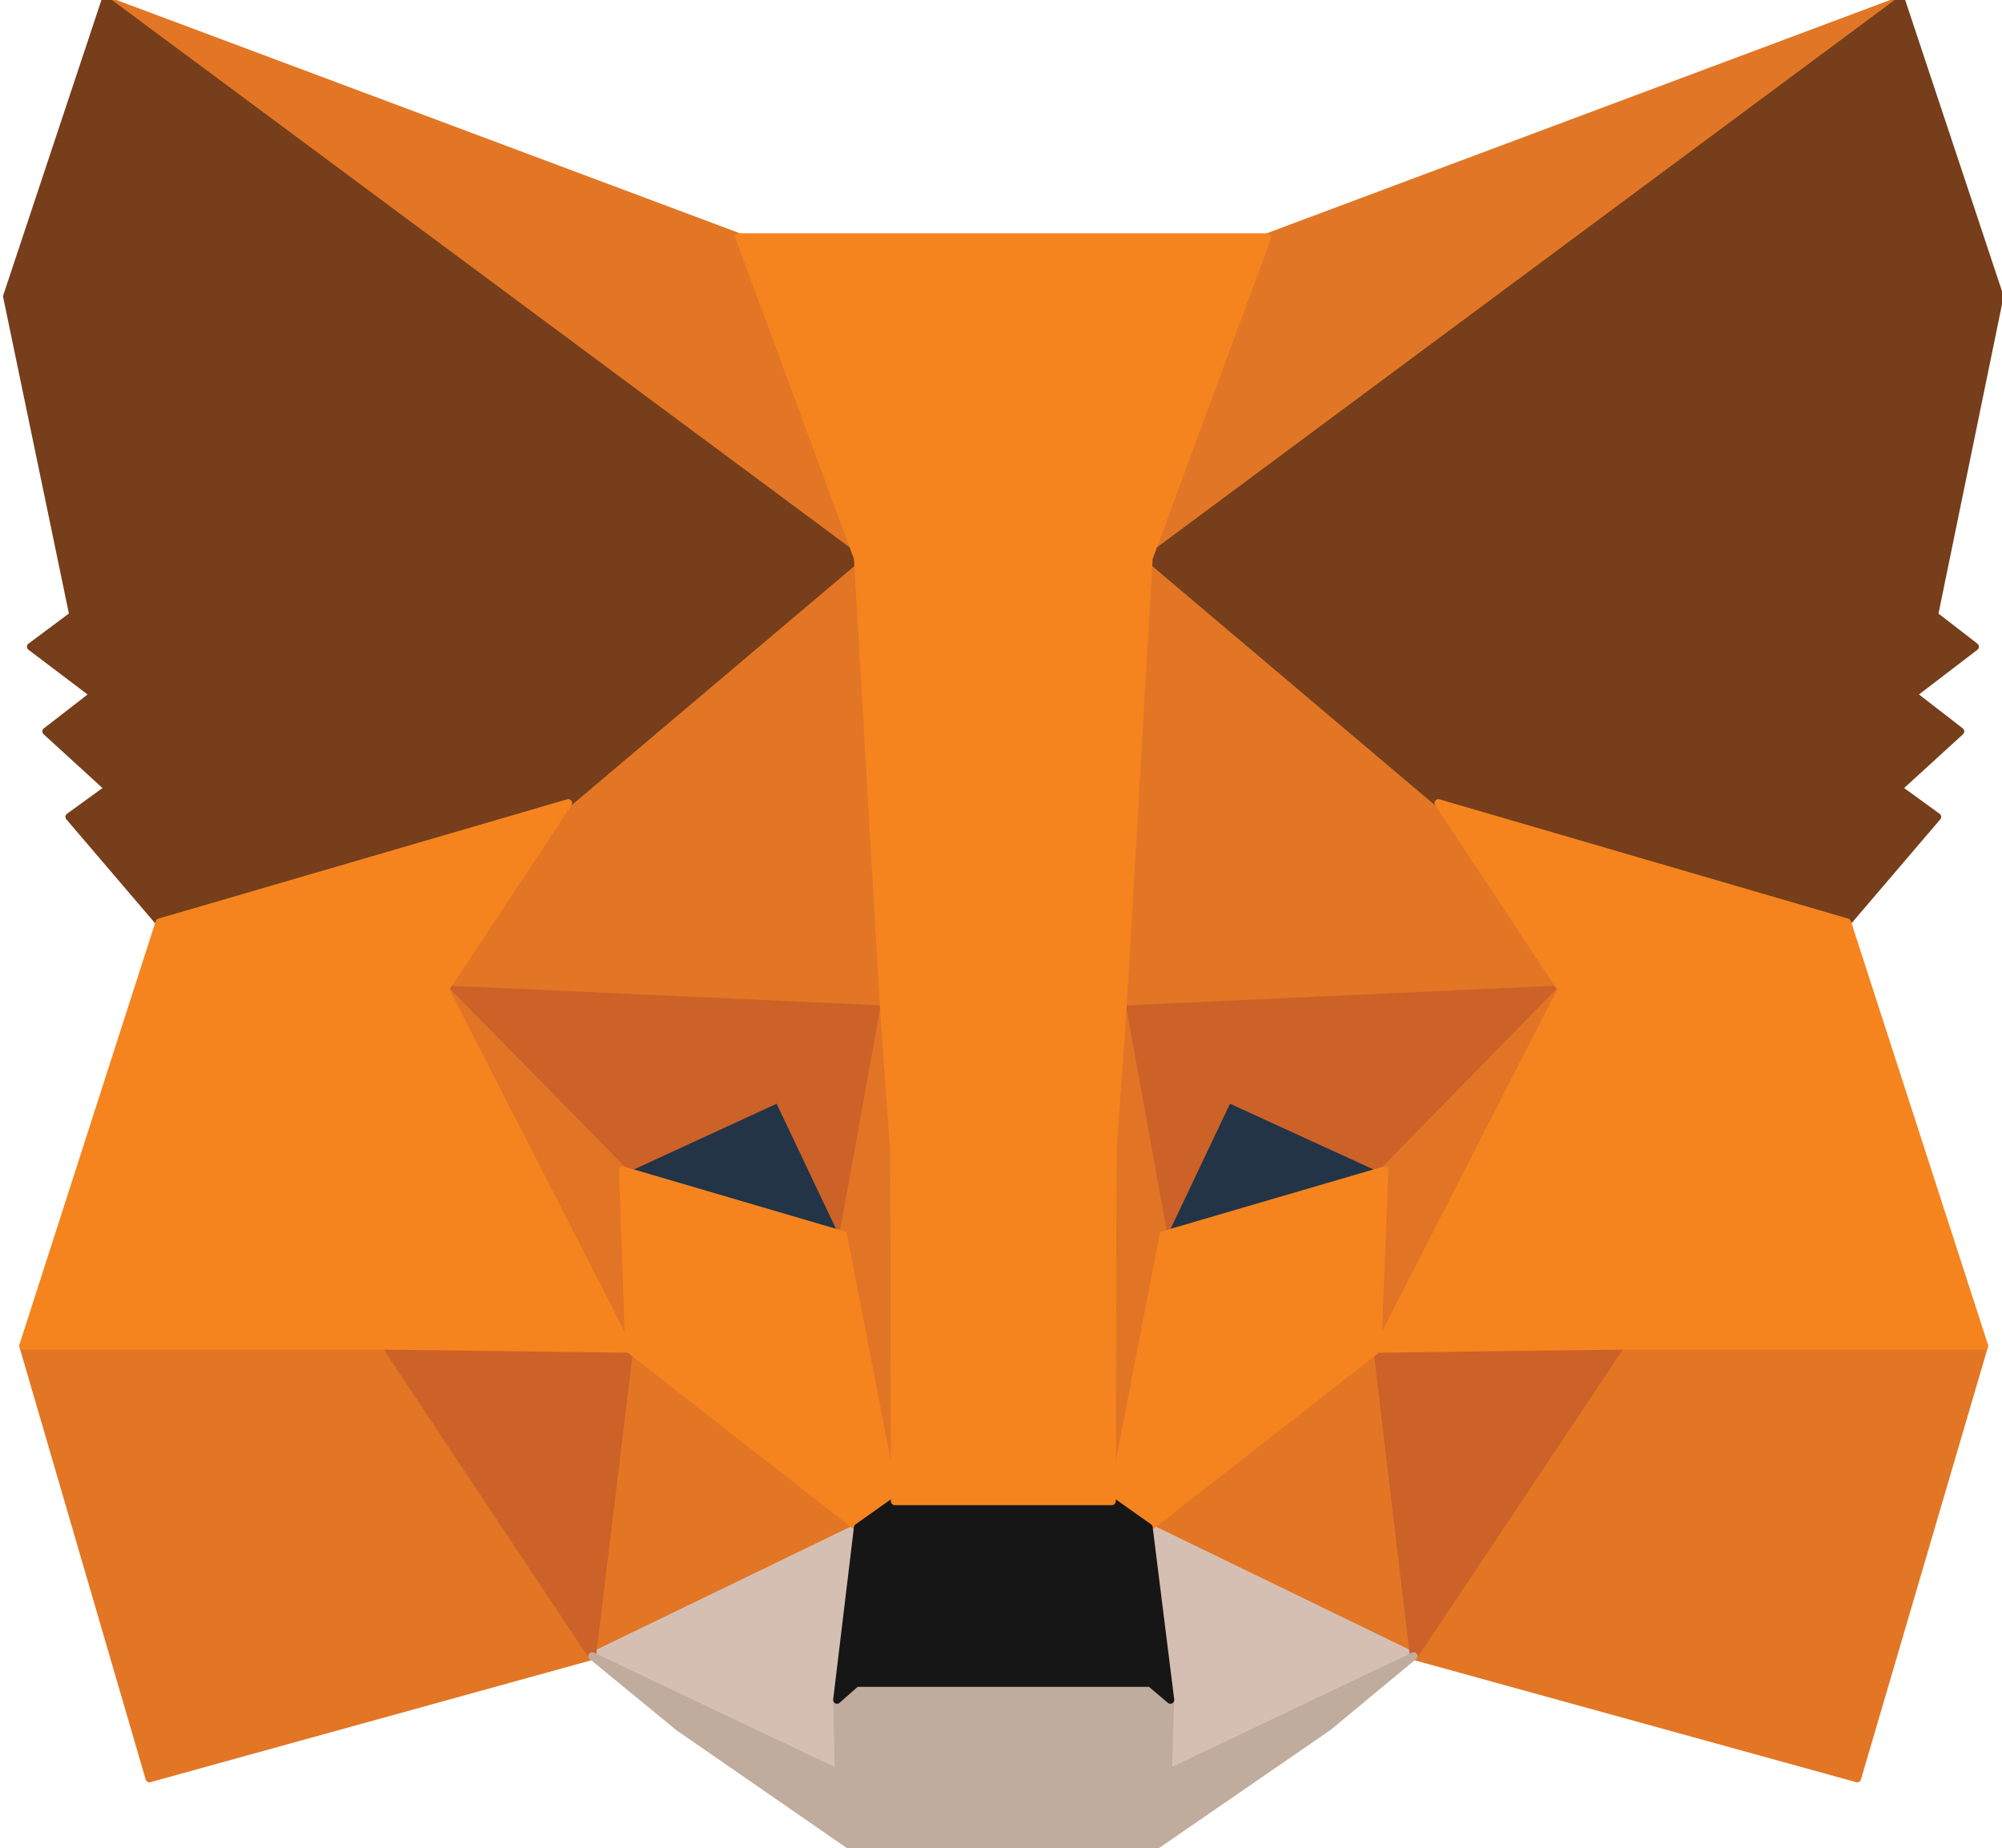
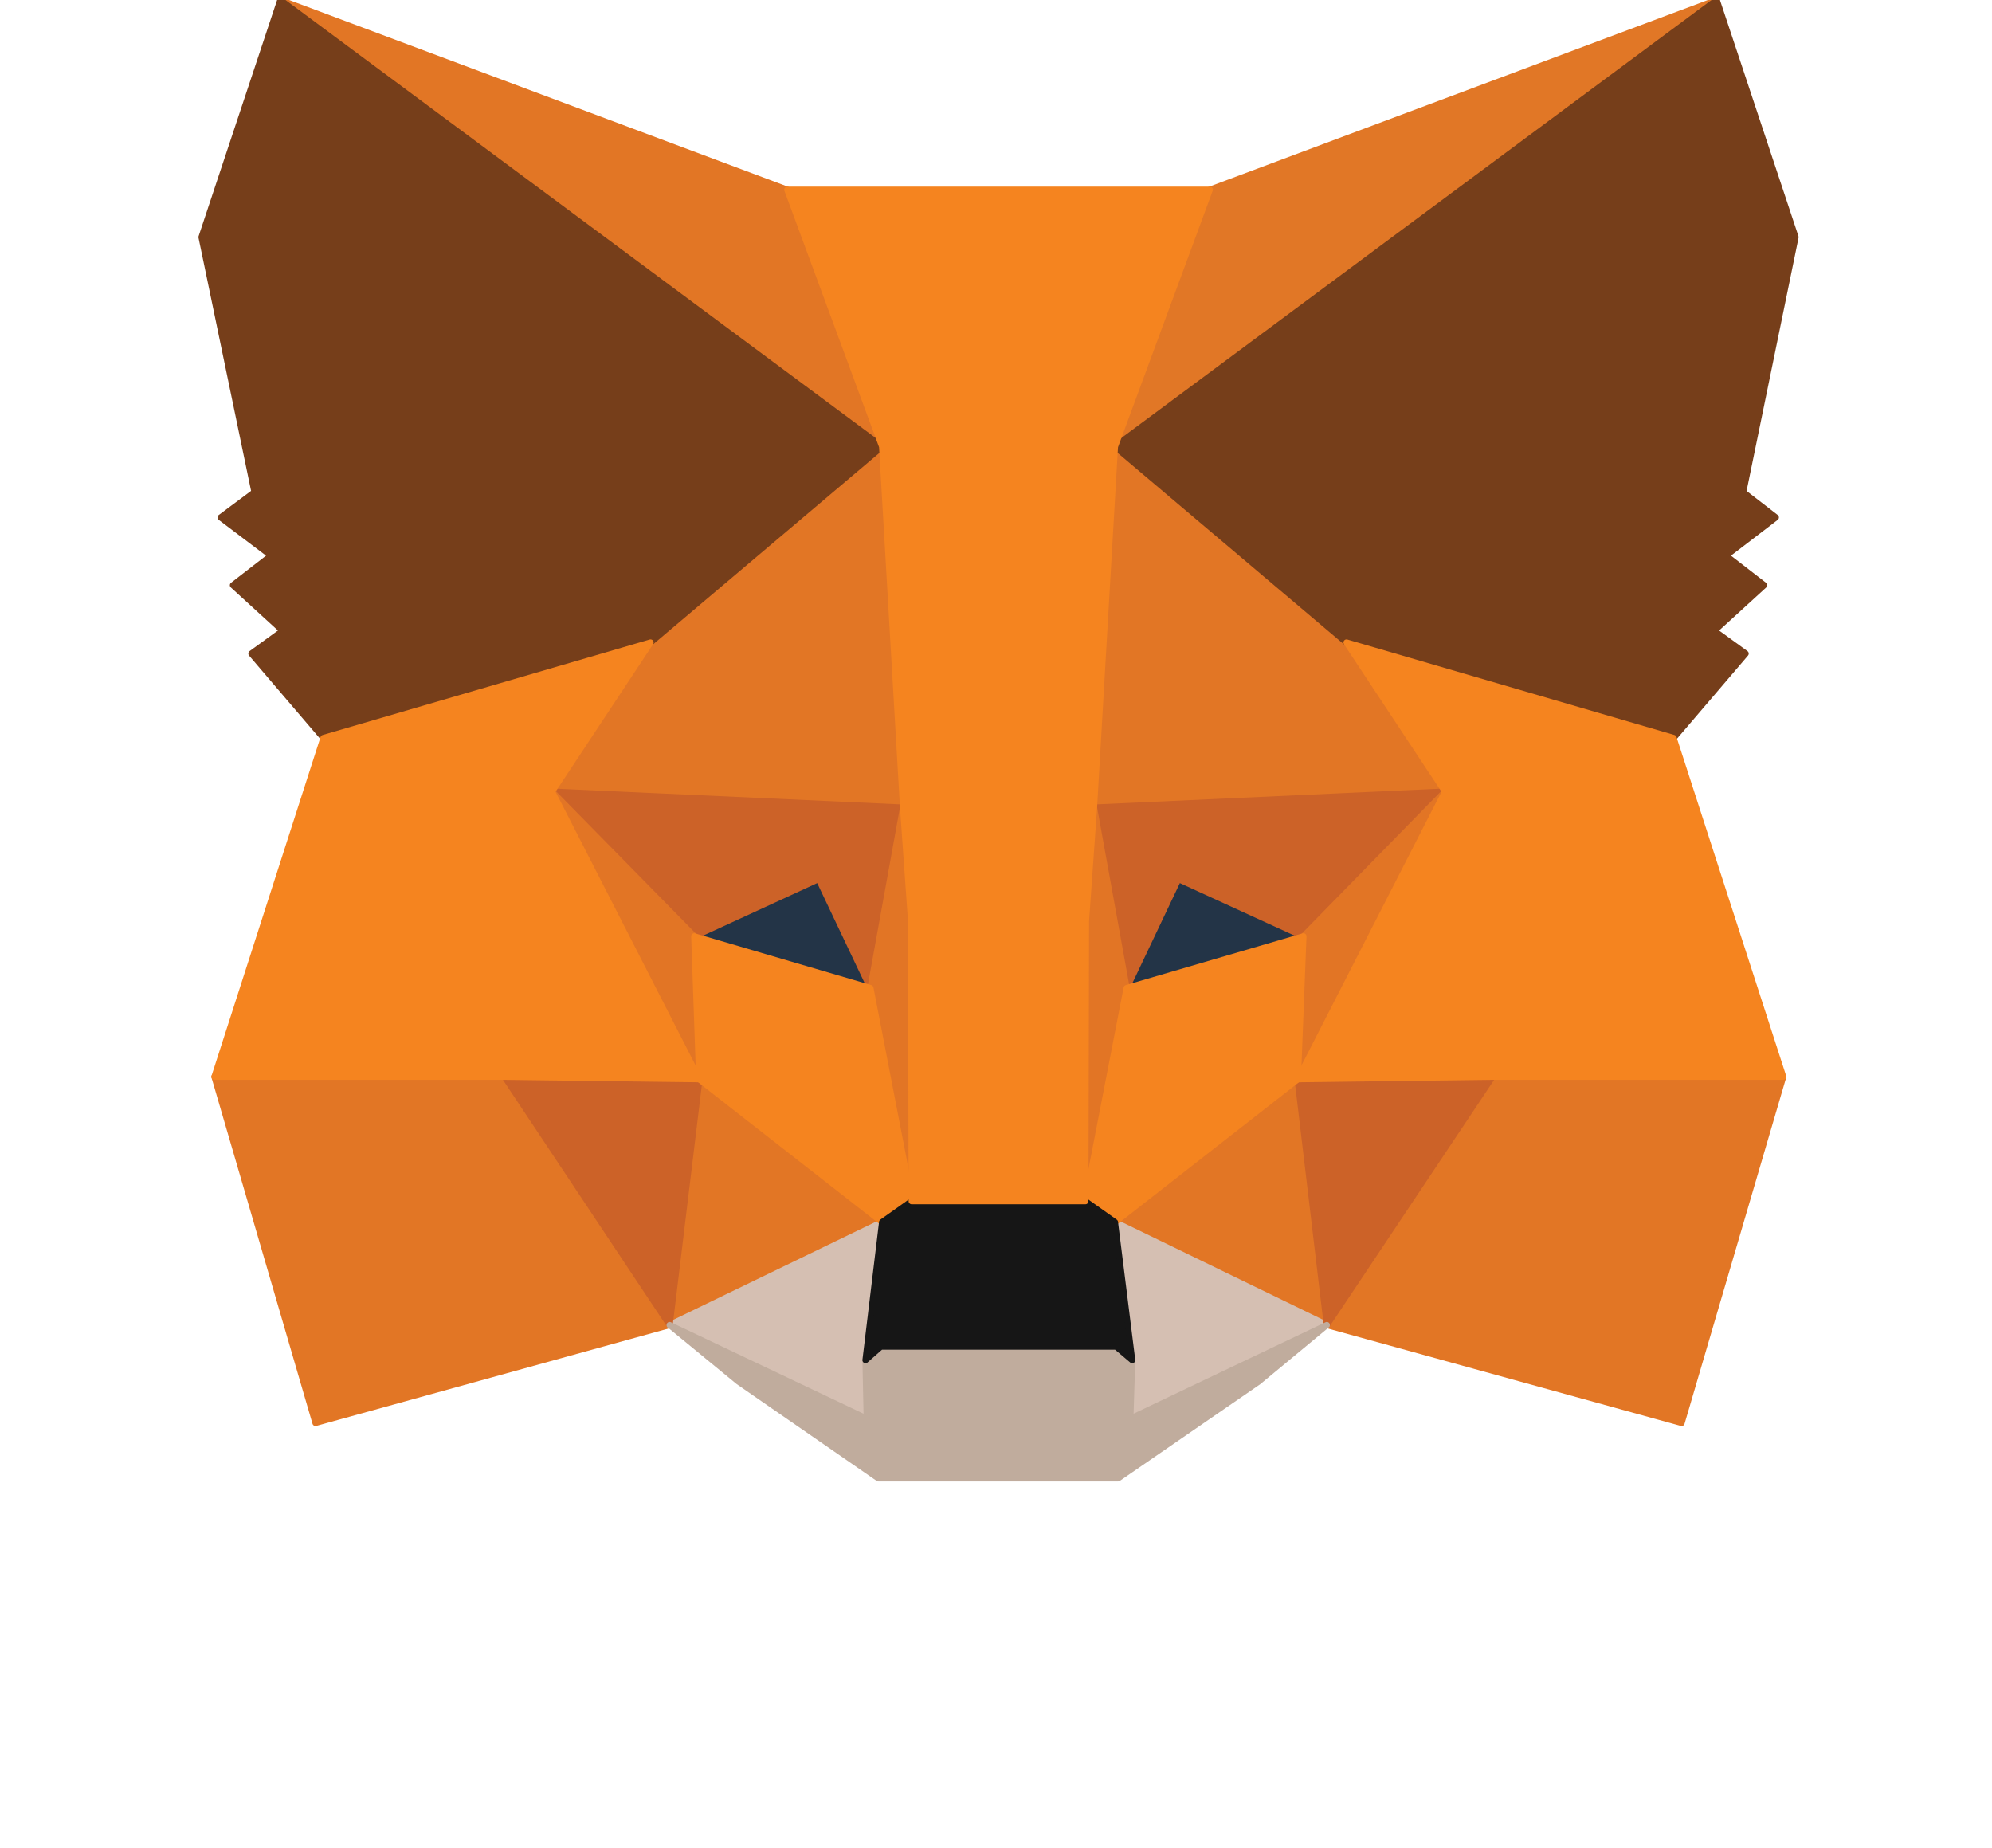
- <svg xmlns="http://www.w3.org/2000/svg" width="260px" height="240px" viewBox="0 0 260 240" version="1.1">
+ <svg xmlns="http://www.w3.org/2000/svg" width="px" height="300" viewBox="  39 39" version="1.1">
  <g id="metamask" stroke="none" stroke-width="1" fill="none" fill-rule="evenodd" stroke-linecap="round" stroke-linejoin="round">
-     <polygon id="Path" stroke="#E17726" fill="#E17726" fill-rule="nonzero" points="246.9 0 145.8 75 164.6 30.8" />
-     <polygon id="Path" stroke="#E27625" fill="#E27625" fill-rule="nonzero" points="13.7 0 113.9 75.7 96 30.8" />
+     <polygon id="Path" stroke="#E17726" fill="#E17726" fill-rule="nonzero" points="246.9 0 145.8 75 164.6 30.8">
+         </polygon>
+     <polygon id="Path" stroke="#E27625" fill="#E27625" fill-rule="nonzero" points="13.7 0 113.9 75.7 96 30.8">
+         </polygon>
    <polygon id="Path" stroke="#E27625" fill="#E27625" fill-rule="nonzero" points="210.5 173.9 183.6 215.1 241.2 231 257.7 174.8" />
    <polygon id="Path" stroke="#E27625" fill="#E27625" fill-rule="nonzero" points="3 174.8 19.4 231 76.9 215.1 50.1 173.9" />
    <polygon id="Path" stroke="#E27625" fill="#E27625" fill-rule="nonzero" points="73.8 104.3 57.8 128.5 114.8 131.1 112.9 69.6" />
    <polygon id="Path" stroke="#E27625" fill="#E27625" fill-rule="nonzero" points="186.8 104.3 147.1 68.9 145.8 131.1 202.8 128.5" />
    <polygon id="Path" stroke="#E27625" fill="#E27625" fill-rule="nonzero" points="76.9 215.1 111.4 198.4 81.7 175.2" />
    <polygon id="Path" stroke="#E27625" fill="#E27625" fill-rule="nonzero" points="149.2 198.4 183.6 215.1 178.9 175.2" />
    <polygon id="Path" stroke="#D5BFB2" fill="#D5BFB2" fill-rule="nonzero" points="183.6 215.1 149.2 198.4 152 220.8 151.7 230.3" />
    <polygon id="Path" stroke="#D5BFB2" fill="#D5BFB2" fill-rule="nonzero" points="76.9 215.1 108.9 230.3 108.7 220.8 111.4 198.4" />
    <polygon id="Path" stroke="#233447" fill="#233447" fill-rule="nonzero" points="109.5 160.4 80.9 152 101.1 142.7" />
    <polygon id="Path" stroke="#233447" fill="#233447" fill-rule="nonzero" points="151.1 160.4 159.5 142.7 179.8 152" />
    <polygon id="Path" stroke="#CC6228" fill="#CC6228" fill-rule="nonzero" points="76.9 215.1 81.9 173.9 50.1 174.8" />
    <polygon id="Path" stroke="#CC6228" fill="#CC6228" fill-rule="nonzero" points="178.7 173.9 183.6 215.1 210.5 174.8" />
    <polygon id="Path" stroke="#CC6228" fill="#CC6228" fill-rule="nonzero" points="202.8 128.5 145.8 131.1 151.1 160.4 159.5 142.7 179.8 152" />
    <polygon id="Path" stroke="#CC6228" fill="#CC6228" fill-rule="nonzero" points="80.9 152 101.1 142.7 109.5 160.4 114.8 131.1 57.8 128.5" />
-     <polygon id="Path" stroke="#E27525" fill="#E27525" fill-rule="nonzero" points="57.8 128.5 81.7 175.2 80.9 152" />
+     <polygon id="Path" stroke="#E27525" fill="#E27525" fill-rule="nonzero" points="57.8 128.5 81.7 175.2 80.9 152">
+         </polygon>
    <polygon id="Path" stroke="#E27525" fill="#E27525" fill-rule="nonzero" points="179.8 152 178.9 175.2 202.8 128.5" />
    <polygon id="Path" stroke="#E27525" fill="#E27525" fill-rule="nonzero" points="114.8 131.1 109.5 160.4 116.2 195 117.7 149.4" />
    <polygon id="Path" stroke="#E27525" fill="#E27525" fill-rule="nonzero" points="145.8 131.1 143 149.3 144.4 195 151.1 160.4" />
    <polygon id="Path" stroke="#F5841F" fill="#F5841F" fill-rule="nonzero" points="151.1 160.4 144.4 195 149.2 198.4 178.9 175.2 179.8 152" />
    <polygon id="Path" stroke="#F5841F" fill="#F5841F" fill-rule="nonzero" points="80.9 152 81.7 175.2 111.4 198.4 116.2 195 109.5 160.4" />
-     <polygon id="Path" stroke="#C0AC9D" fill="#C0AC9D" fill-rule="nonzero" points="151.7 230.3 152 220.8 149.4 218.6 111.2 218.6 108.7 220.8 108.9 230.3 76.9 215.1 88.1 224.3 110.8 240 149.7 240 172.5 224.3 183.6 215.1" />
-     <polygon id="Path" stroke="#161616" fill="#161616" fill-rule="nonzero" points="149.2 198.4 144.4 195 116.2 195 111.4 198.4 108.7 220.8 111.2 218.6 149.4 218.6 152 220.8" />
-     <polygon id="Path" stroke="#763E1A" fill="#763E1A" fill-rule="nonzero" points="251.2 79.9 259.7 38.5 246.9 0 149.2 72.5 186.8 104.3 239.9 119.8 251.6 106.1 246.5 102.4 254.6 95 248.4 90.2 256.5 84" />
-     <polygon id="Path" stroke="#763E1A" fill="#763E1A" fill-rule="nonzero" points="0.9 38.5 9.5 79.9 4 84 12.2 90.2 6 95 14.1 102.4 9 106.1 20.7 119.8 73.8 104.3 111.4 72.5 13.7 0" />
+     <polygon id="Path" stroke="#C0AC9D" fill="#C0AC9D" fill-rule="nonzero" points="151.7 230.3 152 220.8 149.4 218.6 111.2 218.6 108.7 220.8 108.9 230.3 76.9 215.1 88.1 224.3 110.8 240 149.7 240 172.5 224.3 183.6 215.1">
+         </polygon>
+     <polygon id="Path" stroke="#161616" fill="#161616" fill-rule="nonzero" points="149.2 198.4 144.4 195 116.2 195 111.4 198.4 108.7 220.8 111.2 218.6 149.4 218.6 152 220.8">
+         </polygon>
+     <polygon id="Path" stroke="#763E1A" fill="#763E1A" fill-rule="nonzero" points="251.2 79.9 259.7 38.5 246.9 0 149.2 72.5 186.8 104.3 239.9 119.8 251.6 106.1 246.5 102.4 254.6 95 248.4 90.2 256.5 84">
+         </polygon>
+     <polygon id="Path" stroke="#763E1A" fill="#763E1A" fill-rule="nonzero" points="0.9 38.5 9.5 79.9 4 84 12.2 90.2 6 95 14.1 102.4 9 106.1 20.7 119.8 73.8 104.3 111.4 72.5 13.7 0">
+         </polygon>
    <polygon id="Path" stroke="#F5841F" fill="#F5841F" fill-rule="nonzero" points="239.9 119.8 186.8 104.3 202.8 128.5 178.9 175.2 210.5 174.8 257.7 174.8" />
    <polygon id="Path" stroke="#F5841F" fill="#F5841F" fill-rule="nonzero" points="73.8 104.3 20.7 119.8 3 174.8 50.1 174.8 81.7 175.2 57.8 128.5" />
-     <polygon id="Path" stroke="#F5841F" fill="#F5841F" fill-rule="nonzero" points="145.8 131.1 149.2 72.5 164.6 30.8 96 30.8 111.4 72.5 114.8 131.1 116.1 149.5 116.2 195 144.4 195 144.5 149.5" />
+     <polygon id="Path" stroke="#F5841F" fill="#F5841F" fill-rule="nonzero" points="145.8 131.1 149.2 72.5 164.6 30.8 96 30.8 111.4 72.5 114.8 131.1 116.1 149.5 116.2 195 144.4 195 144.5 149.5">
+         </polygon>
  </g>
</svg>
